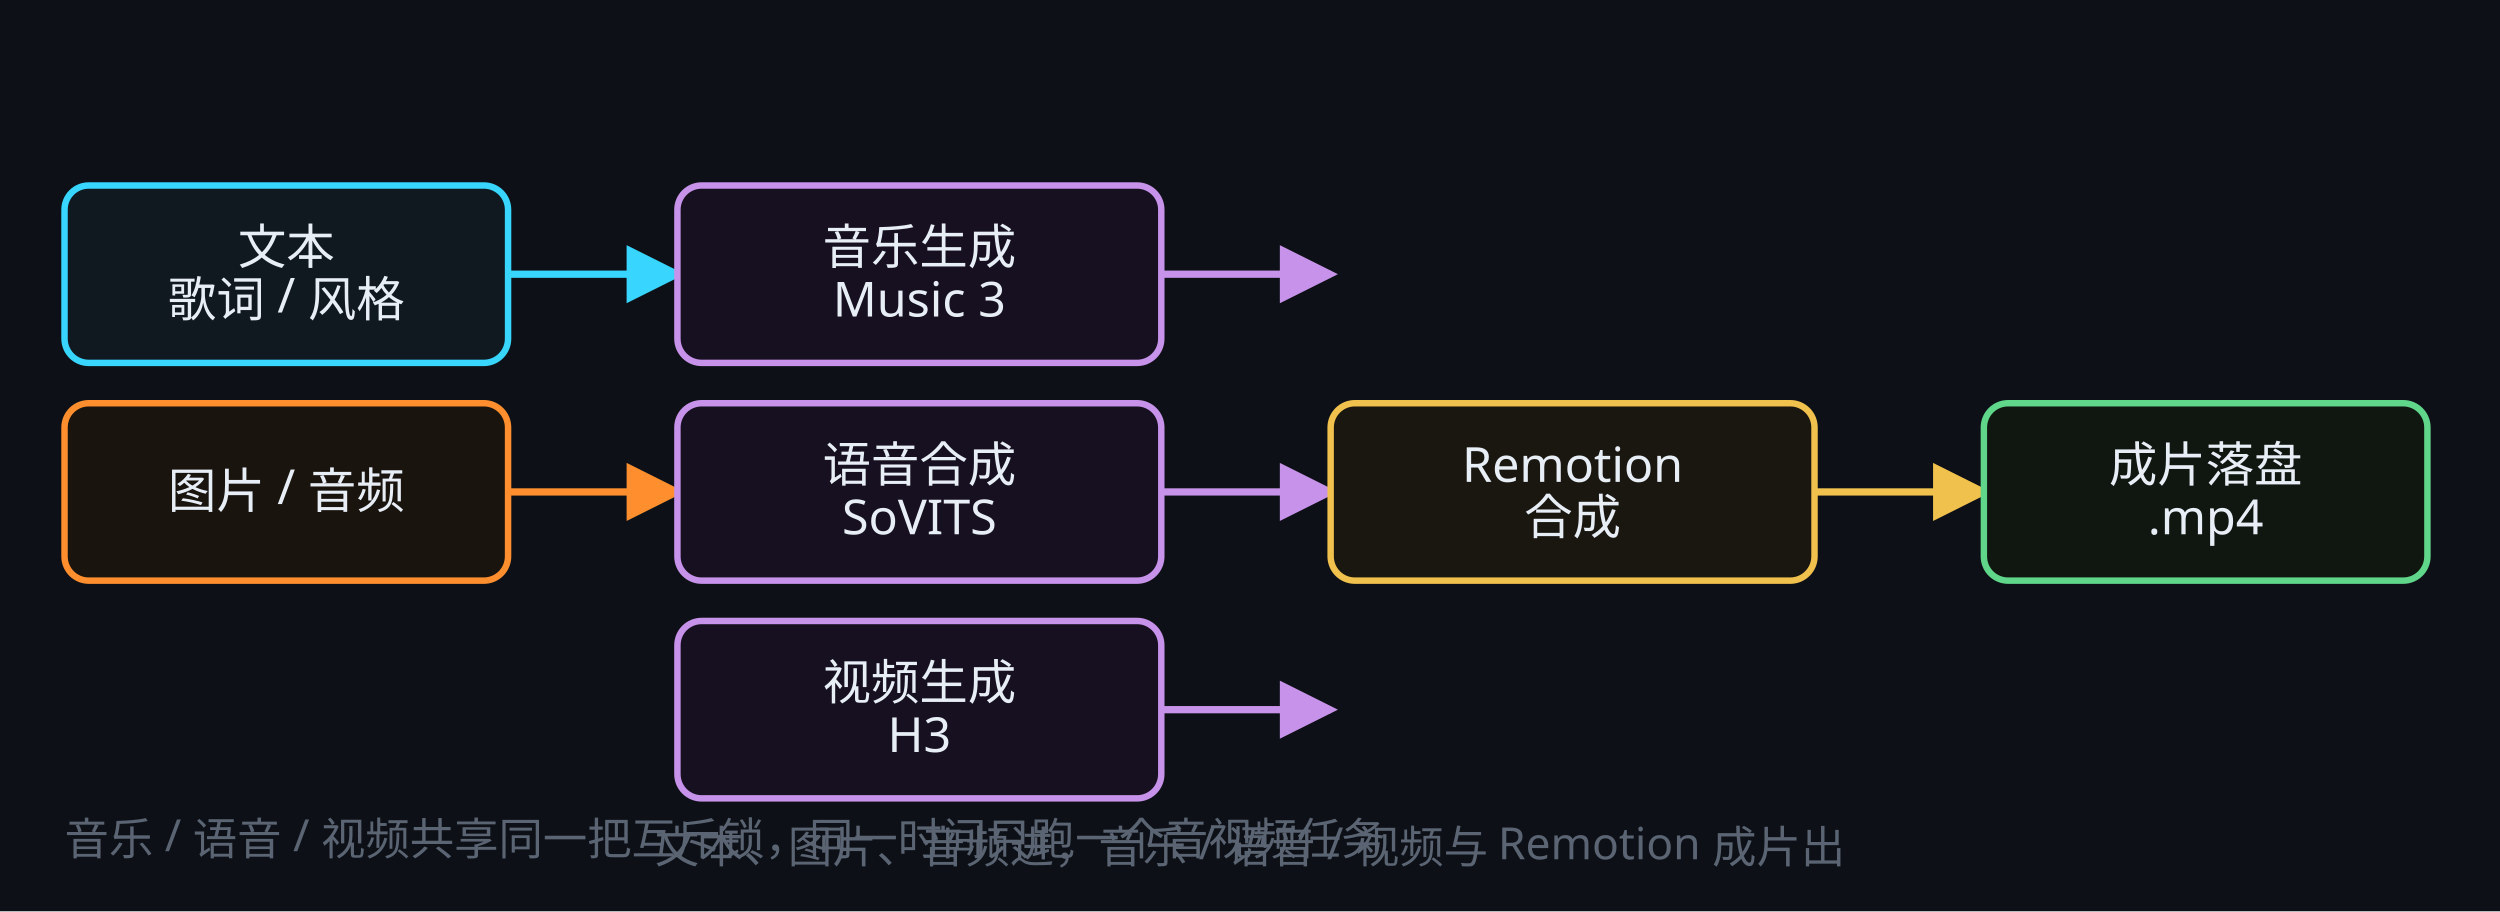
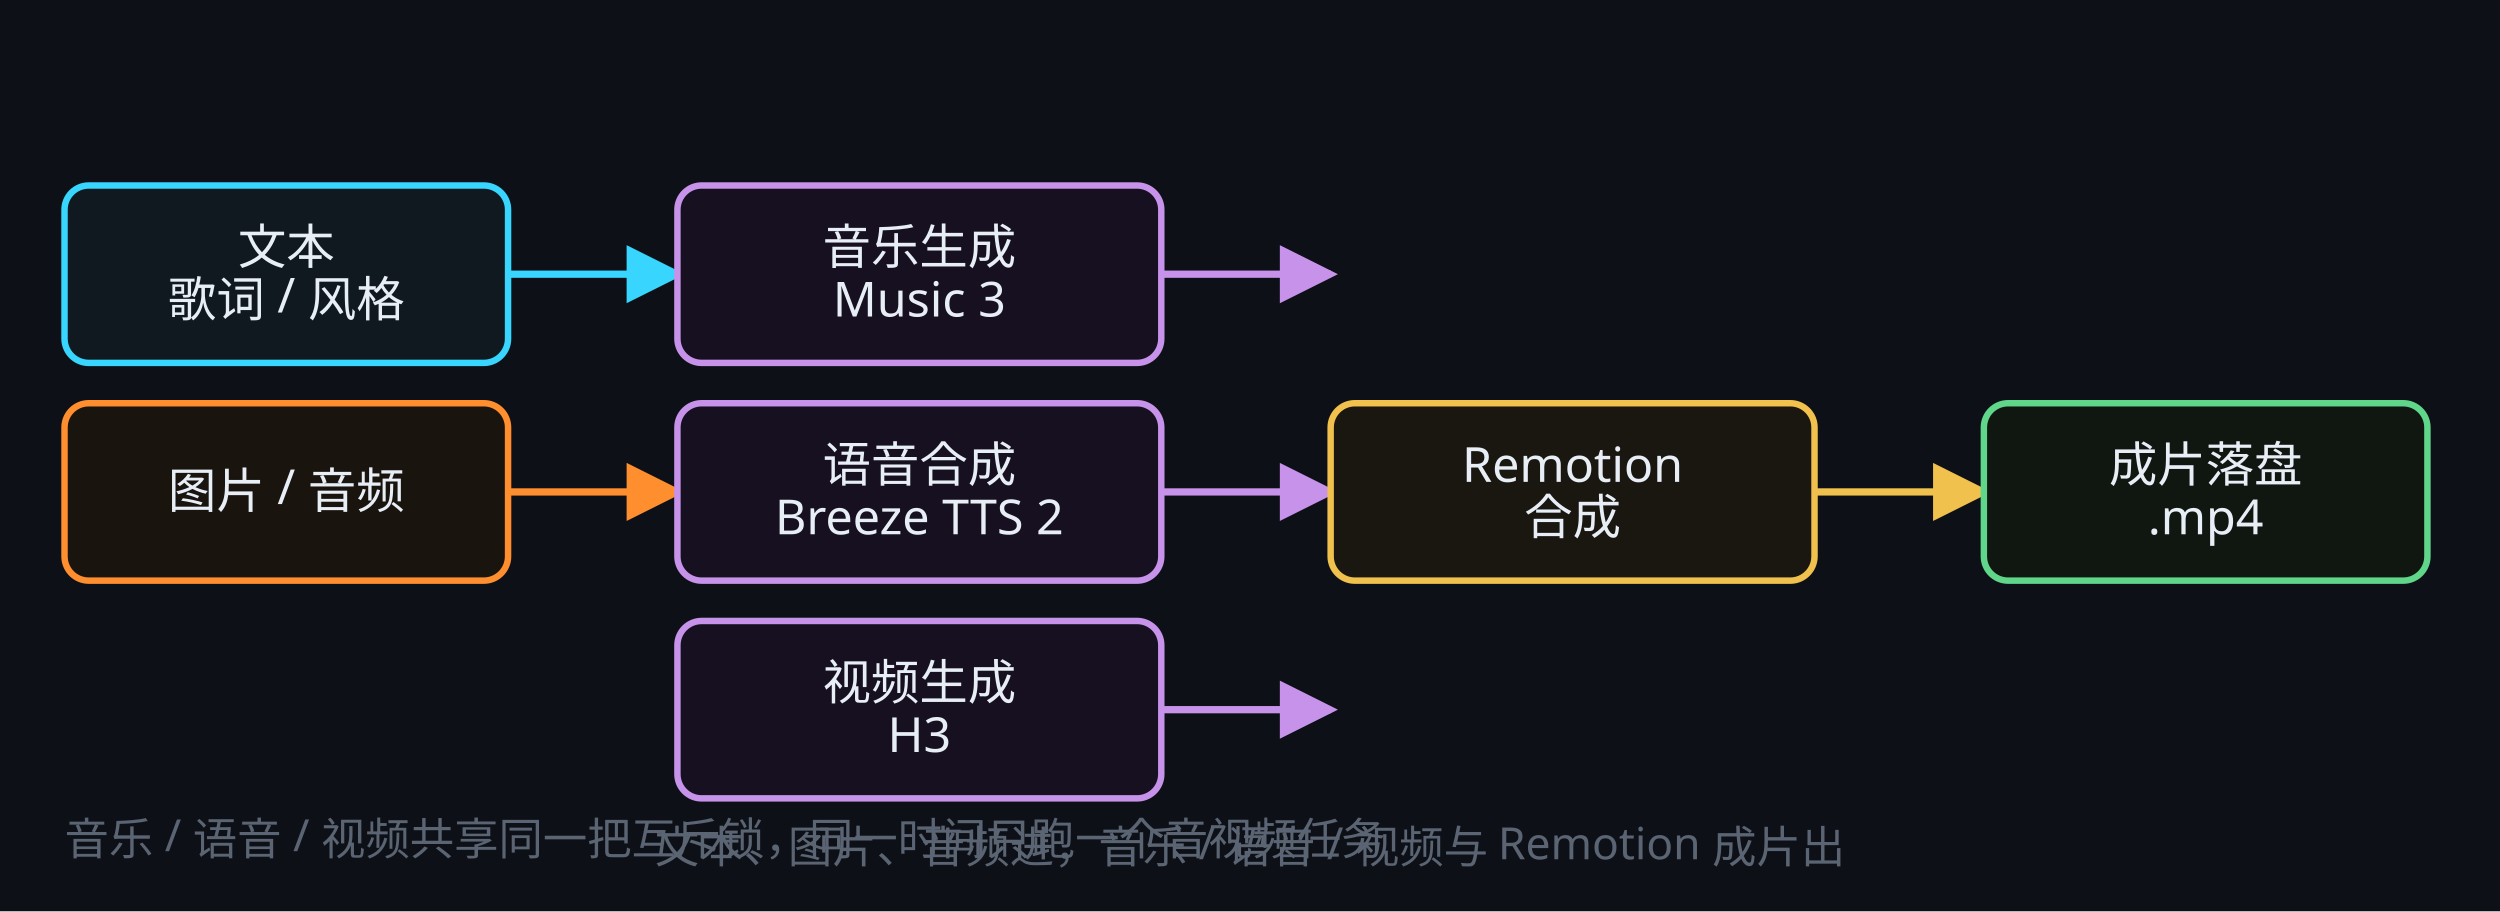
<svg xmlns="http://www.w3.org/2000/svg" viewBox="0 0 620 226" width="620" height="226">
  <rect width="620" height="226" fill="#0d1016" />
  <defs>
    <marker id="arr-gold" markerWidth="8" markerHeight="8" refX="7" refY="4" orient="auto">
      <path d="M0,0 L8,4 L0,8 z" fill="#f0c14d" />
    </marker>
    <marker id="arr-cyan" markerWidth="8" markerHeight="8" refX="7" refY="4" orient="auto">
      <path d="M0,0 L8,4 L0,8 z" fill="#38d6ff" />
    </marker>
    <marker id="arr-orange" markerWidth="8" markerHeight="8" refX="7" refY="4" orient="auto">
      <path d="M0,0 L8,4 L0,8 z" fill="#ff8f2e" />
    </marker>
    <marker id="arr-green" markerWidth="8" markerHeight="8" refX="7" refY="4" orient="auto">
      <path d="M0,0 L8,4 L0,8 z" fill="#5fd68a" />
    </marker>
    <marker id="arr-red" markerWidth="8" markerHeight="8" refX="7" refY="4" orient="auto">
      <path d="M0,0 L8,4 L0,8 z" fill="#ff6b6b" />
    </marker>
    <marker id="arr-purple" markerWidth="8" markerHeight="8" refX="7" refY="4" orient="auto">
      <path d="M0,0 L8,4 L0,8 z" fill="#c792ea" />
    </marker>
  </defs>
  <rect x="16" y="46" width="110" height="44" rx="6" fill="#101820" stroke="#38d6ff" stroke-width="1.6" />
  <text x="71" y="65.5" text-anchor="middle" fill="#e8eef6" font-size="12" font-family="Segoe UI,sans-serif">文本</text>
  <text x="71" y="78.5" text-anchor="middle" fill="#e8eef6" font-size="12" font-family="Segoe UI,sans-serif">歌词 / 风格</text>
  <rect x="16" y="100" width="110" height="44" rx="6" fill="#1a140e" stroke="#ff8f2e" stroke-width="1.6" />
  <text x="71" y="126" text-anchor="middle" fill="#e8eef6" font-size="12" font-family="Segoe UI,sans-serif">图片 / 音频</text>
  <line x1="126" y1="68" x2="168" y2="68" stroke="#38d6ff" stroke-width="1.8" marker-end="url(#arr-cyan)" />
  <line x1="126" y1="122" x2="168" y2="122" stroke="#ff8f2e" stroke-width="1.8" marker-end="url(#arr-orange)" />
  <rect x="168" y="46" width="120" height="44" rx="6" fill="#161020" stroke="#c792ea" stroke-width="1.6" />
  <text x="228" y="65.5" text-anchor="middle" fill="#e8eef6" font-size="12" font-family="Segoe UI,sans-serif">音乐生成</text>
  <text x="228" y="78.5" text-anchor="middle" fill="#e8eef6" font-size="12" font-family="Segoe UI,sans-serif">Music 3</text>
  <rect x="168" y="100" width="120" height="44" rx="6" fill="#161020" stroke="#c792ea" stroke-width="1.6" />
  <text x="228" y="119.5" text-anchor="middle" fill="#e8eef6" font-size="12" font-family="Segoe UI,sans-serif">语音合成</text>
-   <text x="228" y="132.5" text-anchor="middle" fill="#e8eef6" font-size="12" font-family="Segoe UI,sans-serif">SoVITS</text>
+   <text x="228" y="132.5" text-anchor="middle" fill="#e8eef6" font-size="12" font-family="Segoe UI,sans-serif">Breeze TTS 2</text>
  <rect x="168" y="154" width="120" height="44" rx="6" fill="#161020" stroke="#c792ea" stroke-width="1.6" />
  <text x="228" y="173.5" text-anchor="middle" fill="#e8eef6" font-size="12" font-family="Segoe UI,sans-serif">视频生成</text>
  <text x="228" y="186.5" text-anchor="middle" fill="#e8eef6" font-size="12" font-family="Segoe UI,sans-serif">H3</text>
  <line x1="288" y1="68" x2="330" y2="68" stroke="#c792ea" stroke-width="1.8" marker-end="url(#arr-purple)" />
  <line x1="288" y1="122" x2="330" y2="122" stroke="#c792ea" stroke-width="1.8" marker-end="url(#arr-purple)" />
  <line x1="288" y1="176" x2="330" y2="176" stroke="#c792ea" stroke-width="1.8" marker-end="url(#arr-purple)" />
  <rect x="330" y="100" width="120" height="44" rx="6" fill="#1a1610" stroke="#f0c14d" stroke-width="1.6" />
  <text x="390" y="119.5" text-anchor="middle" fill="#e8eef6" font-size="12" font-family="Segoe UI,sans-serif">Remotion</text>
  <text x="390" y="132.5" text-anchor="middle" fill="#e8eef6" font-size="12" font-family="Segoe UI,sans-serif">合成</text>
  <line x1="450" y1="122" x2="492" y2="122" stroke="#f0c14d" stroke-width="1.8" marker-end="url(#arr-gold)" />
  <rect x="492" y="100" width="110" height="44" rx="6" fill="#101610" stroke="#5fd68a" stroke-width="1.6" />
  <text x="547" y="119.5" text-anchor="middle" fill="#e8eef6" font-size="12" font-family="Segoe UI,sans-serif">成片落盘</text>
  <text x="547" y="132.5" text-anchor="middle" fill="#e8eef6" font-size="12" font-family="Segoe UI,sans-serif">.mp4</text>
  <text x="16" y="212" fill="#5a6472" font-size="11" font-family="Segoe UI,sans-serif">音乐 / 语音 / 视频共享同一把互斥锁，同一时间只跑一个音视频任务</text>
  <text x="310" y="214" text-anchor="middle" fill="#5a6472" font-size="11" font-family="Segoe UI,sans-serif">文本、图片、音频进，音乐 / 语音 / 视频与 Remotion 成片出</text>
</svg>
